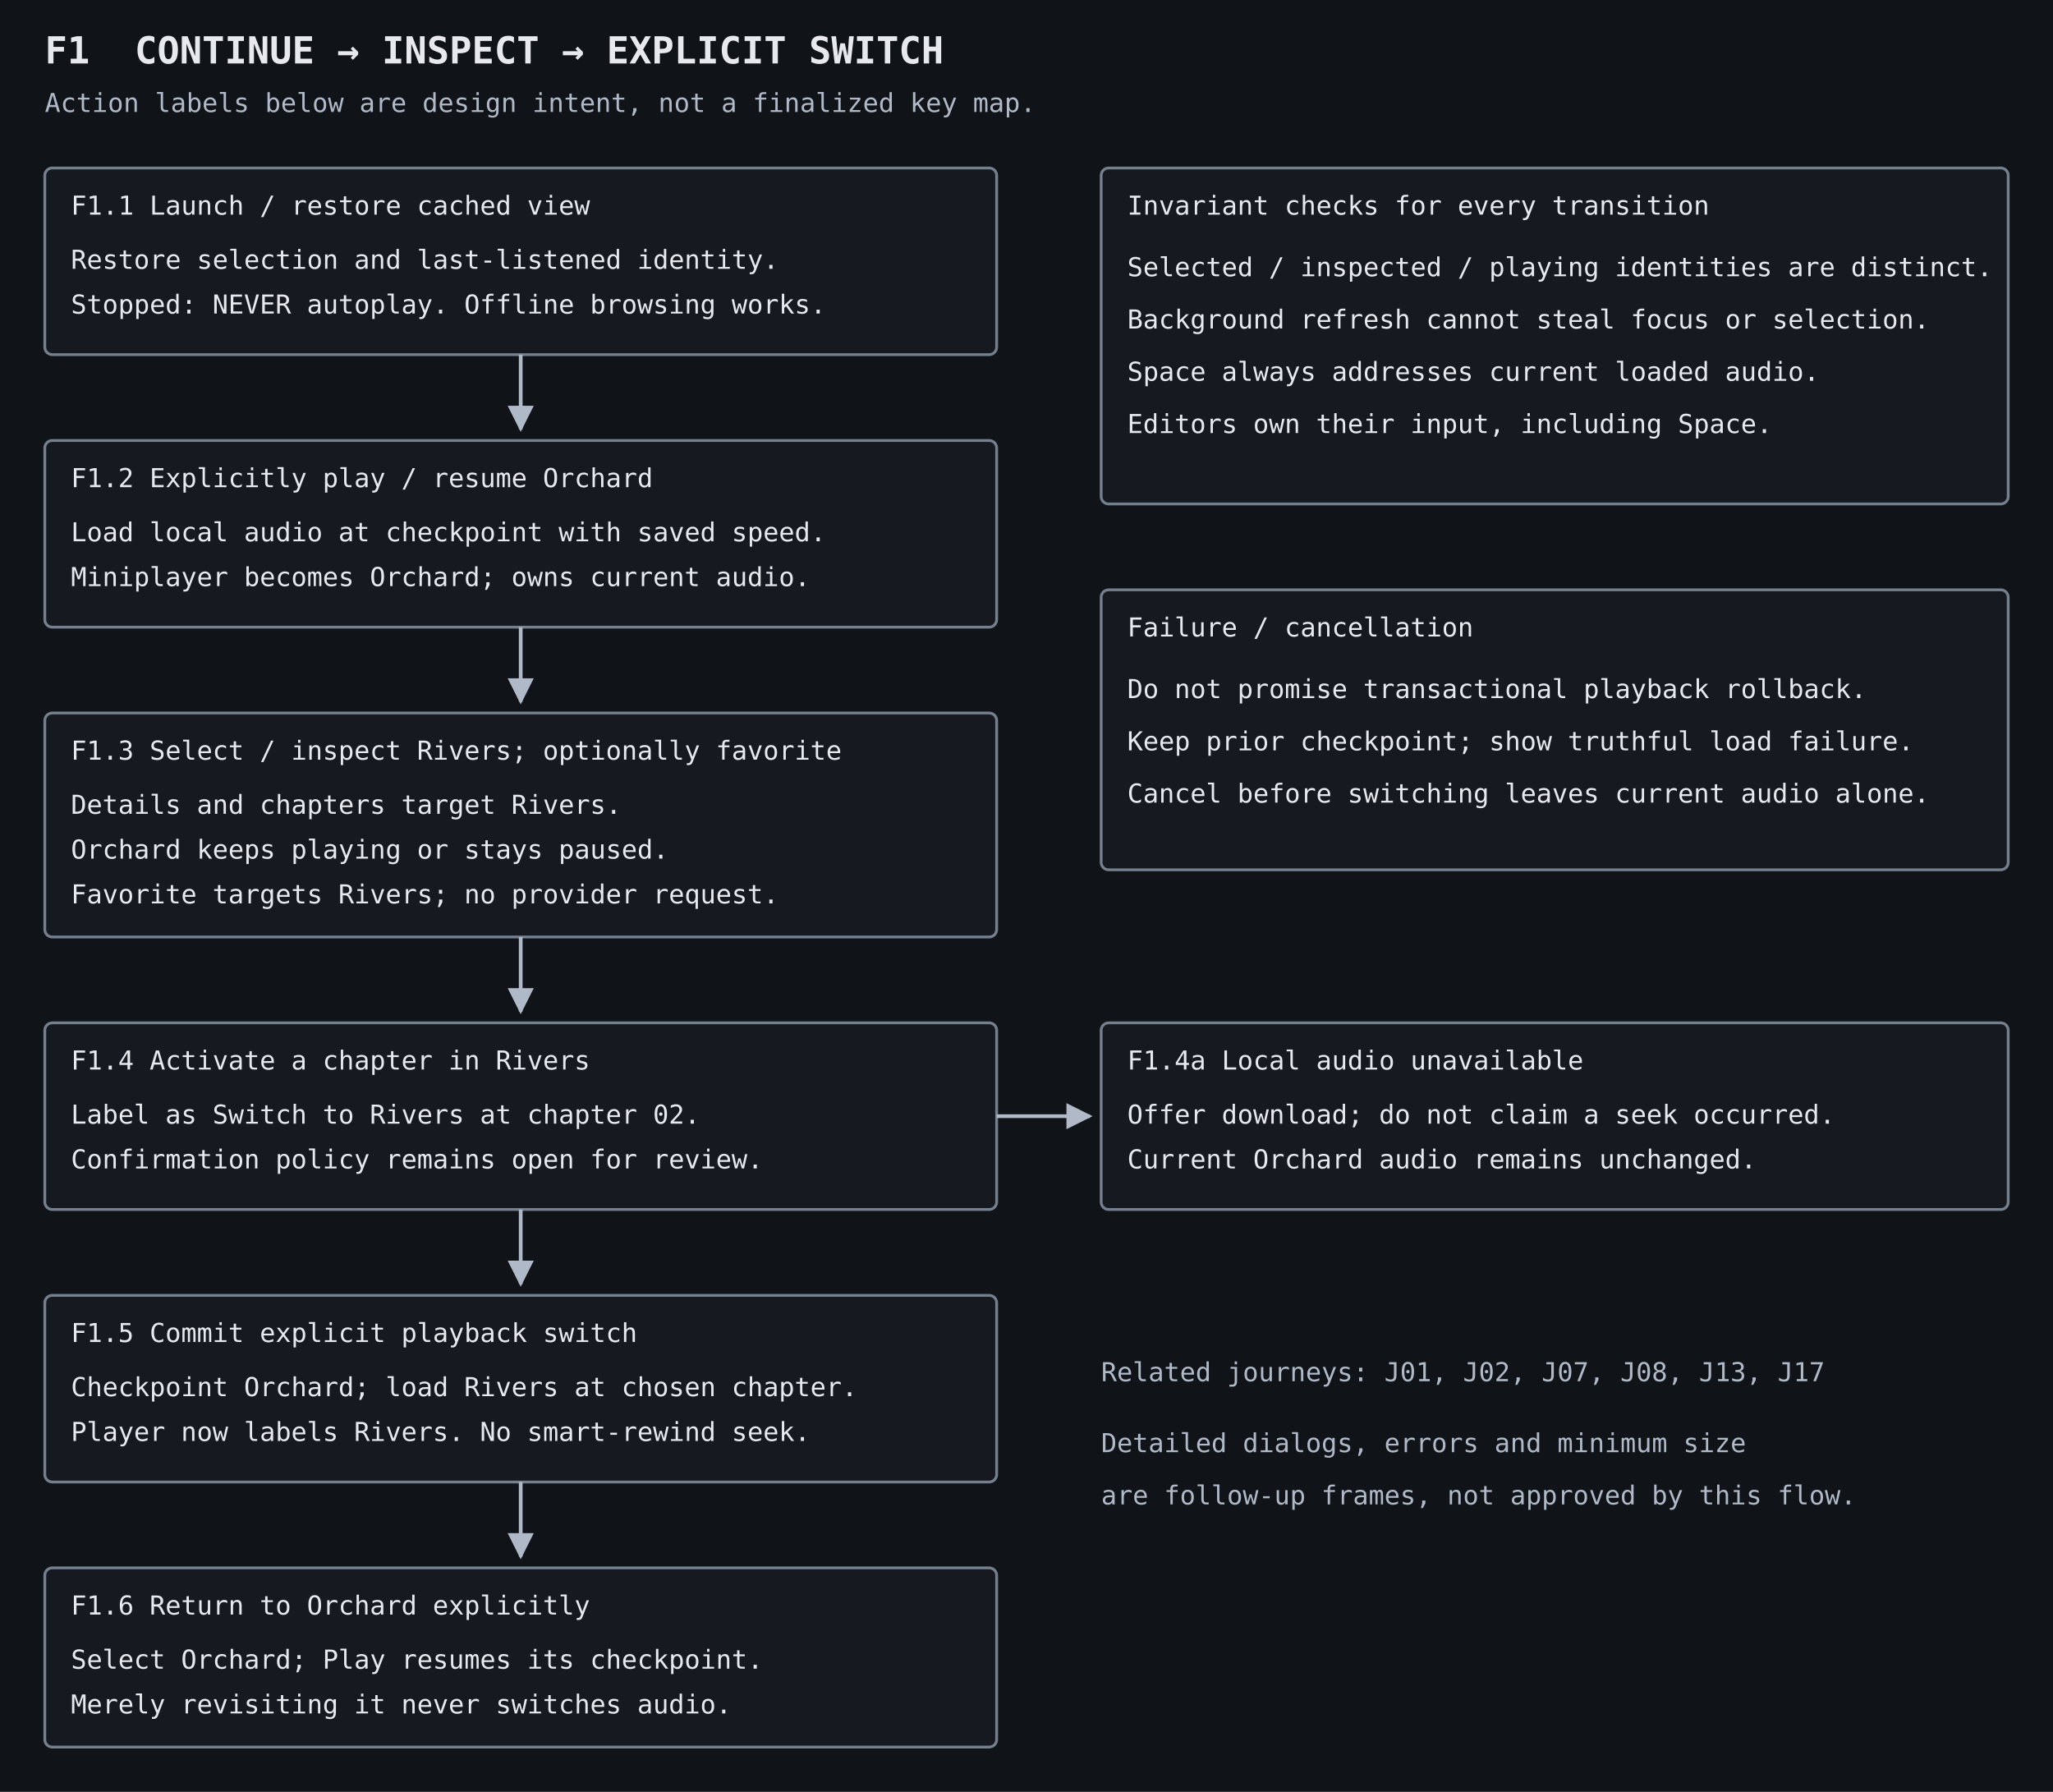
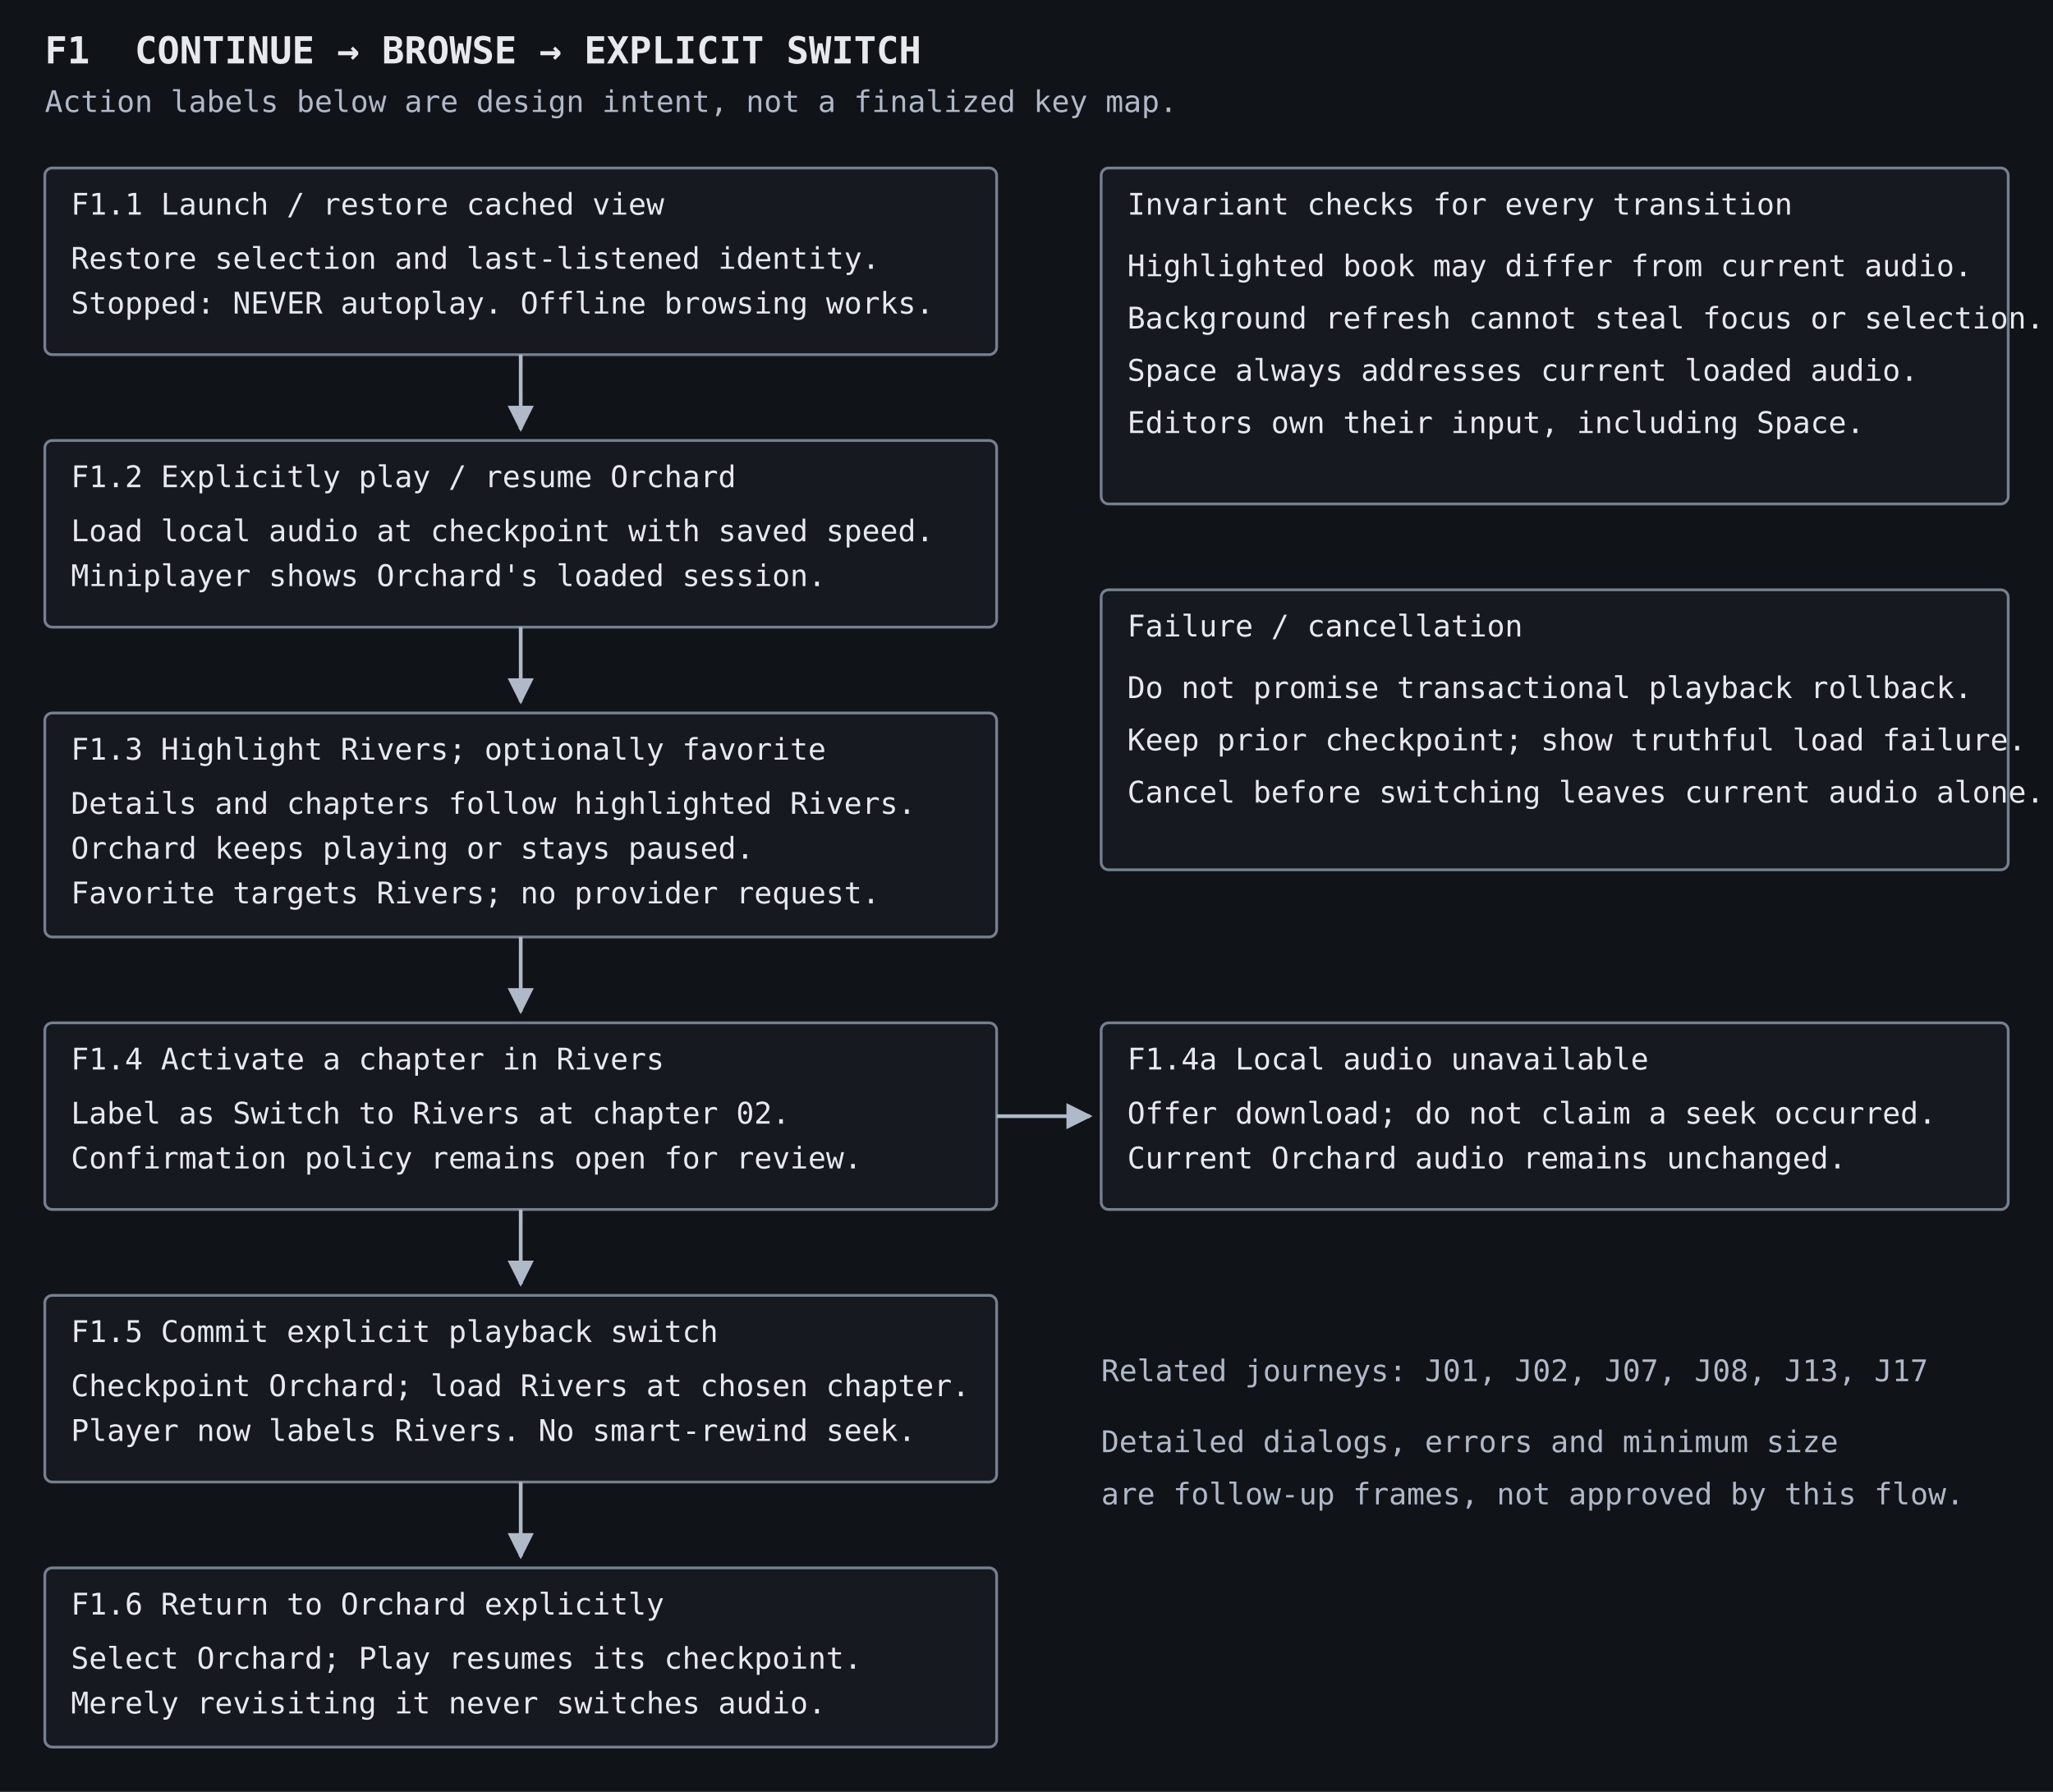
<svg xmlns="http://www.w3.org/2000/svg" width="1100" height="960" viewBox="0 0 1100 960" xml:space="preserve" role="img" aria-labelledby="title desc">
  <style>
rect { fill: #161a20; stroke: #75808e; stroke-width: 1.5; }
- text { fill: #e7e9ee; font-family: monospace; font-size: 14px; }
+ text { fill: #e7e9ee; font-family: 'Iosevka Slab', monospace; font-size: 16px; }
.heading { font-size: 20px; font-weight: bold; }
.muted { fill: #b0b9c7; }
.focus { stroke: #8bd5ca; stroke-width: 3; }
.selected { fill: #303d4b; stroke: none; }
.accent { fill: #8bd5ca; }
.flow { fill: none; stroke: #b0b9c7; stroke-width: 2; marker-end: url(#arrow); }
</style>
  <rect width="1100" height="960" style="fill:#101318;stroke:none" />
  <defs>
    <marker id="arrow" viewBox="0 0 10 10" refX="9" refY="5" markerWidth="7" markerHeight="7" orient="auto-start-reverse">
      <path d="M 0 0 L 10 5 L 0 10 z" fill="#b0b9c7" />
    </marker>
  </defs>
-   <text x="24" y="34" class="heading">F1  CONTINUE → INSPECT → EXPLICIT SWITCH</text>
+   <text x="24" y="34" class="heading">F1  CONTINUE → BROWSE → EXPLICIT SWITCH</text>
  <text x="24" y="60" class="muted">Action labels below are design intent, not a finalized key map.</text>
  <rect x="24" y="90" width="510" height="100" rx="4" class="" />
  <text x="38" y="115" class="">F1.1 Launch / restore cached view</text>
  <text x="38" y="144" class="">Restore selection and last-listened identity.</text>
  <text x="38" y="168" class="">Stopped: NEVER autoplay. Offline browsing works.</text>
  <rect x="24" y="236" width="510" height="100" rx="4" class="" />
  <text x="38" y="261" class="">F1.2 Explicitly play / resume Orchard</text>
  <text x="38" y="290" class="">Load local audio at checkpoint with saved speed.</text>
-   <text x="38" y="314" class="">Miniplayer becomes Orchard; owns current audio.</text>
+   <text x="38" y="314" class="">Miniplayer shows Orchard's loaded session.</text>
  <rect x="24" y="382" width="510" height="120" rx="4" class="" />
-   <text x="38" y="407" class="">F1.3 Select / inspect Rivers; optionally favorite</text>
-   <text x="38" y="436" class="">Details and chapters target Rivers.</text>
+   <text x="38" y="407" class="">F1.3 Highlight Rivers; optionally favorite</text>
+   <text x="38" y="436" class="">Details and chapters follow highlighted Rivers.</text>
  <text x="38" y="460" class="">Orchard keeps playing or stays paused.</text>
  <text x="38" y="484" class="">Favorite targets Rivers; no provider request.</text>
  <rect x="24" y="548" width="510" height="100" rx="4" class="" />
  <text x="38" y="573" class="">F1.4 Activate a chapter in Rivers</text>
  <text x="38" y="602" class="">Label as Switch to Rivers at chapter 02.</text>
  <text x="38" y="626" class="">Confirmation policy remains open for review.</text>
  <rect x="590" y="548" width="486" height="100" rx="4" class="" />
  <text x="604" y="573" class="">F1.4a Local audio unavailable</text>
  <text x="604" y="602" class="">Offer download; do not claim a seek occurred.</text>
  <text x="604" y="626" class="">Current Orchard audio remains unchanged.</text>
  <rect x="24" y="694" width="510" height="100" rx="4" class="" />
  <text x="38" y="719" class="">F1.5 Commit explicit playback switch</text>
  <text x="38" y="748" class="">Checkpoint Orchard; load Rivers at chosen chapter.</text>
  <text x="38" y="772" class="">Player now labels Rivers. No smart-rewind seek.</text>
  <rect x="24" y="840" width="510" height="96" rx="4" class="" />
  <text x="38" y="865" class="">F1.6 Return to Orchard explicitly</text>
  <text x="38" y="894" class="">Select Orchard; Play resumes its checkpoint.</text>
  <text x="38" y="918" class="">Merely revisiting it never switches audio.</text>
  <path class="flow" d="M 279 190 L 279 230" />
  <path class="flow" d="M 279 336 L 279 376" />
  <path class="flow" d="M 279 502 L 279 542" />
  <path class="flow" d="M 279 648 L 279 688" />
  <path class="flow" d="M 279 794 L 279 834" />
  <path class="flow" d="M 534 598 L 584 598" />
  <rect x="590" y="90" width="486" height="180" rx="4" class="" />
  <text x="604" y="115" class="">Invariant checks for every transition</text>
-   <text x="604" y="148" class="">Selected / inspected / playing identities are distinct.</text>
+   <text x="604" y="148" class="">Highlighted book may differ from current audio.</text>
  <text x="604" y="176" class="">Background refresh cannot steal focus or selection.</text>
  <text x="604" y="204" class="">Space always addresses current loaded audio.</text>
  <text x="604" y="232" class="">Editors own their input, including Space.</text>
  <rect x="590" y="316" width="486" height="150" rx="4" class="" />
  <text x="604" y="341" class="">Failure / cancellation</text>
  <text x="604" y="374" class="">Do not promise transactional playback rollback.</text>
  <text x="604" y="402" class="">Keep prior checkpoint; show truthful load failure.</text>
  <text x="604" y="430" class="">Cancel before switching leaves current audio alone.</text>
  <text x="590" y="740" class="muted">Related journeys: J01, J02, J07, J08, J13, J17</text>
  <text x="590" y="778" class="muted">Detailed dialogs, errors and minimum size</text>
  <text x="590" y="806" class="muted">are follow-up frames, not approved by this flow.</text>
</svg>
